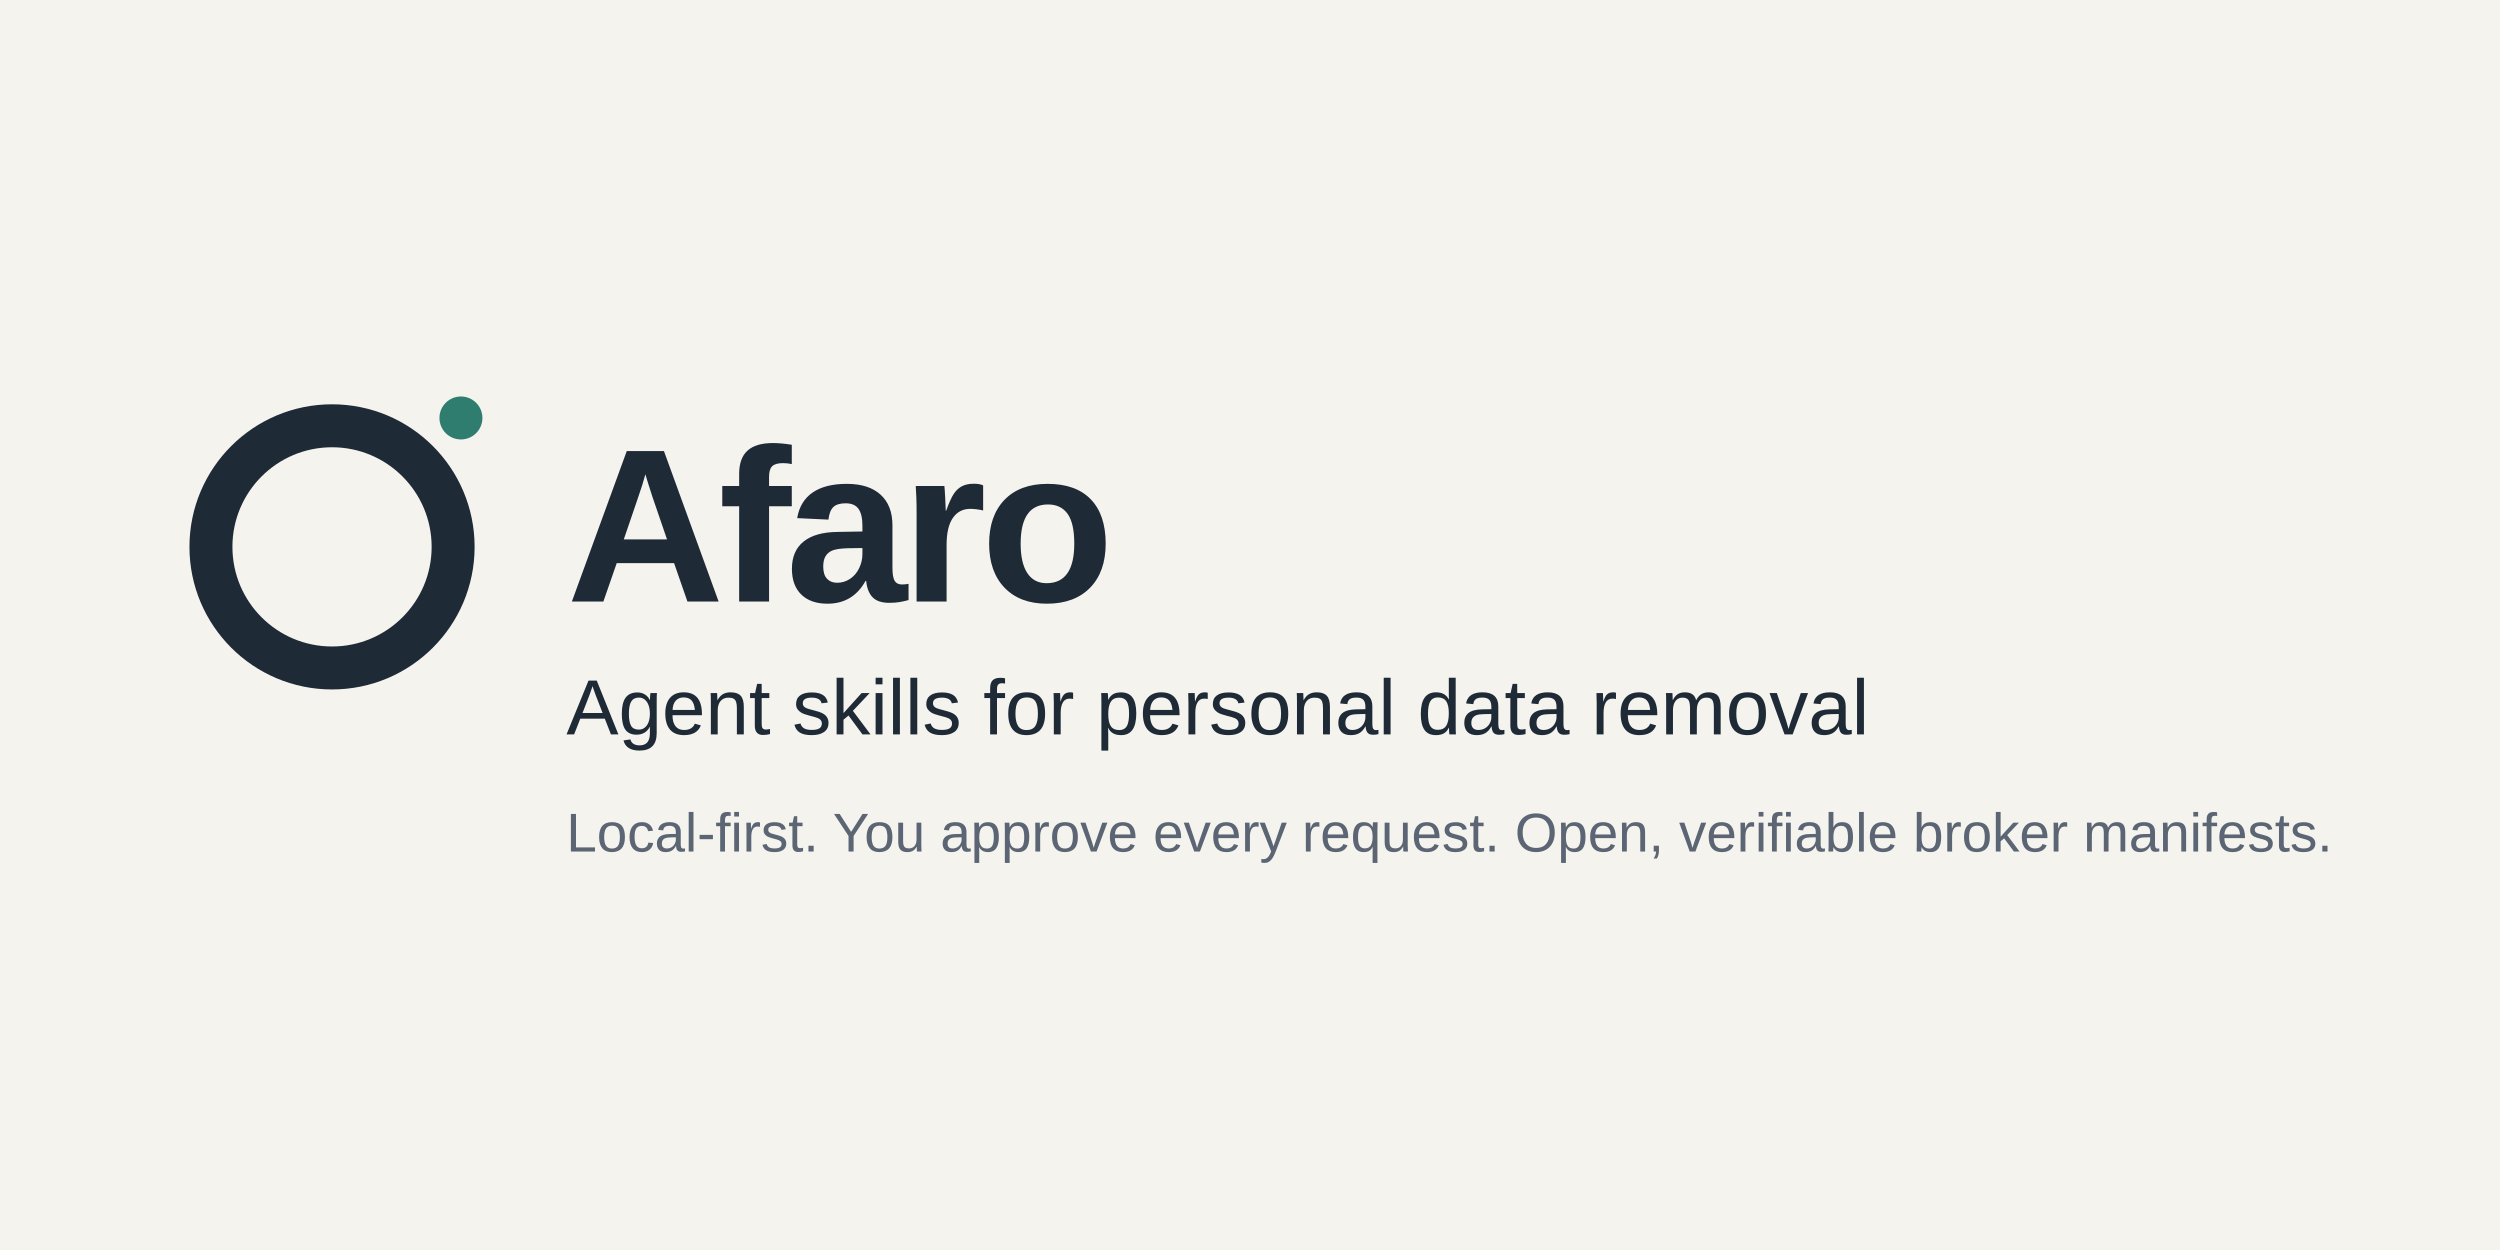
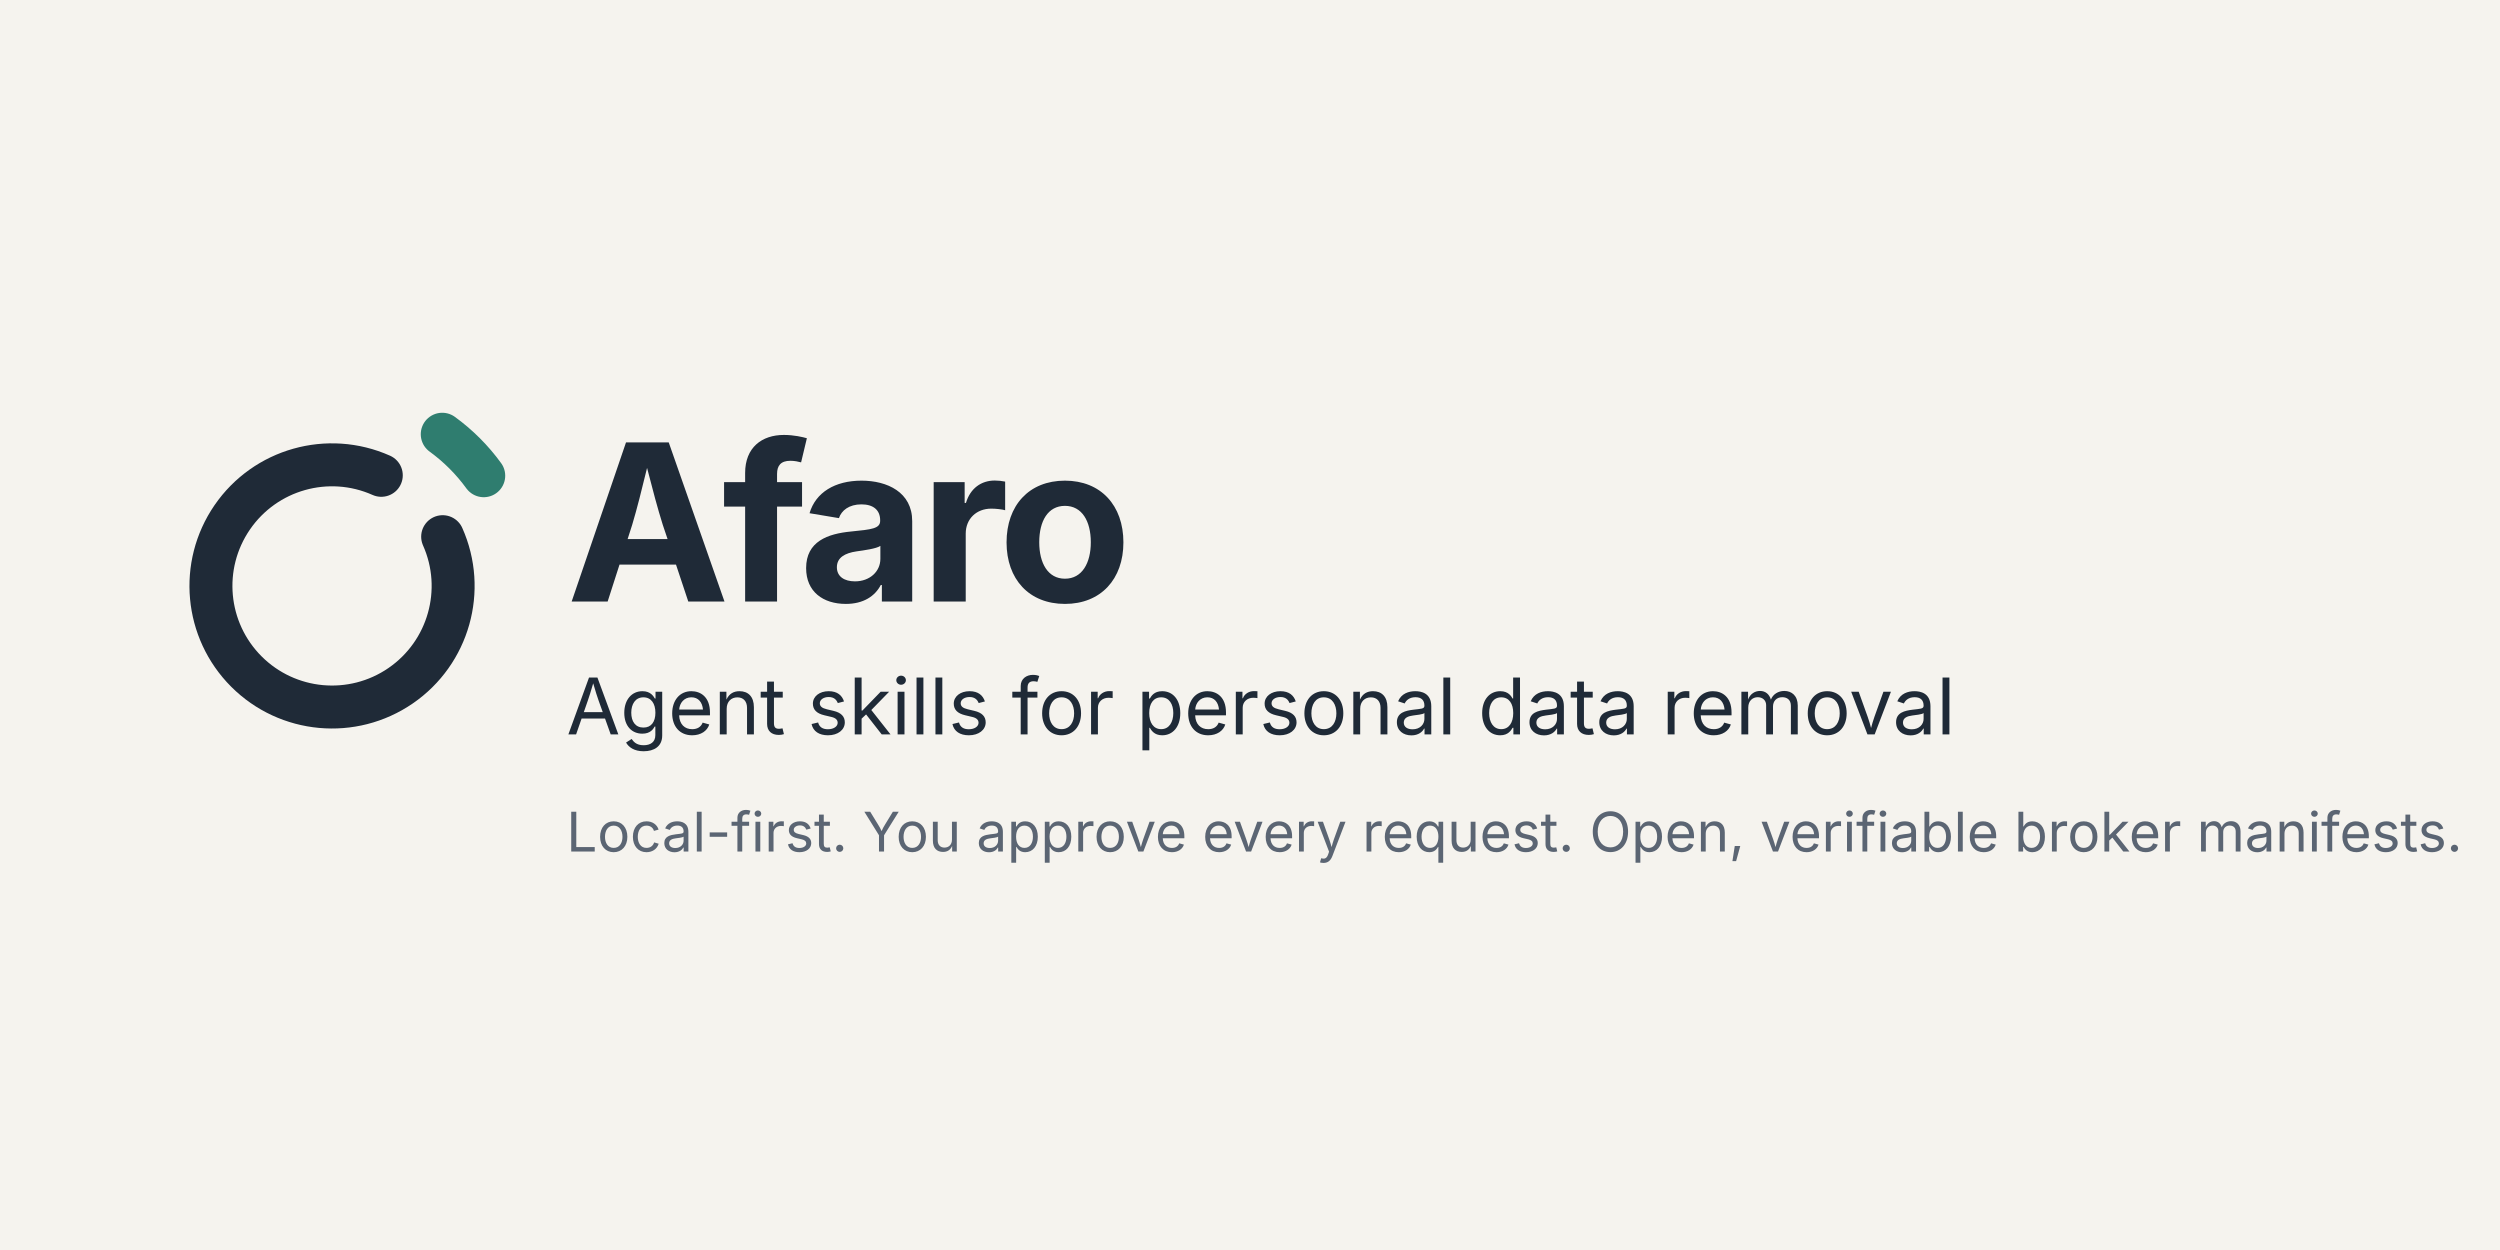
<svg xmlns="http://www.w3.org/2000/svg" viewBox="0 0 1280 640" width="1280" height="640" role="img" aria-label="Afaro: agent skills for personal data removal">
-   <defs>
-     <mask id="cut">
-       <rect width="1280" height="640" fill="#fff" />
-       <circle cx="236" cy="258" r="30" fill="#000" />
-     </mask>
-   </defs>
  <rect width="1280" height="640" fill="#F5F3EE" />
-   <g transform="translate(90,200)">
-     <circle cx="80" cy="80" r="62" fill="none" stroke="#1F2A37" stroke-width="22" mask="url(#cut)" />
-     <circle cx="146" cy="14" r="11" fill="#2F7D6F" />
+   <g transform="translate(170,300)">
+     <path d="M 56.64,-25.22 A 62 62 0 1 1 25.22,-56.64" fill="none" stroke="#1F2A37" stroke-width="22" stroke-linecap="round" />
+     <path d="M 77.67,-56.43 A 96 96 0 0 0 56.43,-77.67" fill="none" stroke="#2F7D6F" stroke-width="22" stroke-linecap="round" />
  </g>
-   <text x="290" y="308" font-family="Liberation Sans, Arial, sans-serif" font-size="112" font-weight="700" letter-spacing="-3" fill="#1F2A37">Afaro</text>
-   <text x="290" y="376" font-family="Liberation Sans, Arial, sans-serif" font-size="40" fill="#1F2A37">Agent skills for personal data removal</text>
-   <text x="290" y="436" font-family="Liberation Sans, Arial, sans-serif" font-size="28" fill="#5B6573">Local-first. You approve every request. Open, verifiable broker manifests.</text>
+   <text x="290" y="308" font-family="Inter, 'Helvetica Neue', Arial, 'Liberation Sans', sans-serif" font-size="112" font-weight="700" letter-spacing="-3" fill="#1F2A37">Afaro</text>
+   <text x="290" y="376" font-family="Inter, 'Helvetica Neue', Arial, 'Liberation Sans', sans-serif" font-size="40" fill="#1F2A37">Agent skills for personal data removal</text>
+   <text x="290" y="436" font-family="Inter, 'Helvetica Neue', Arial, 'Liberation Sans', sans-serif" font-size="28" fill="#5B6573">Local-first. You approve every request. Open, verifiable broker manifests.</text>
</svg>
